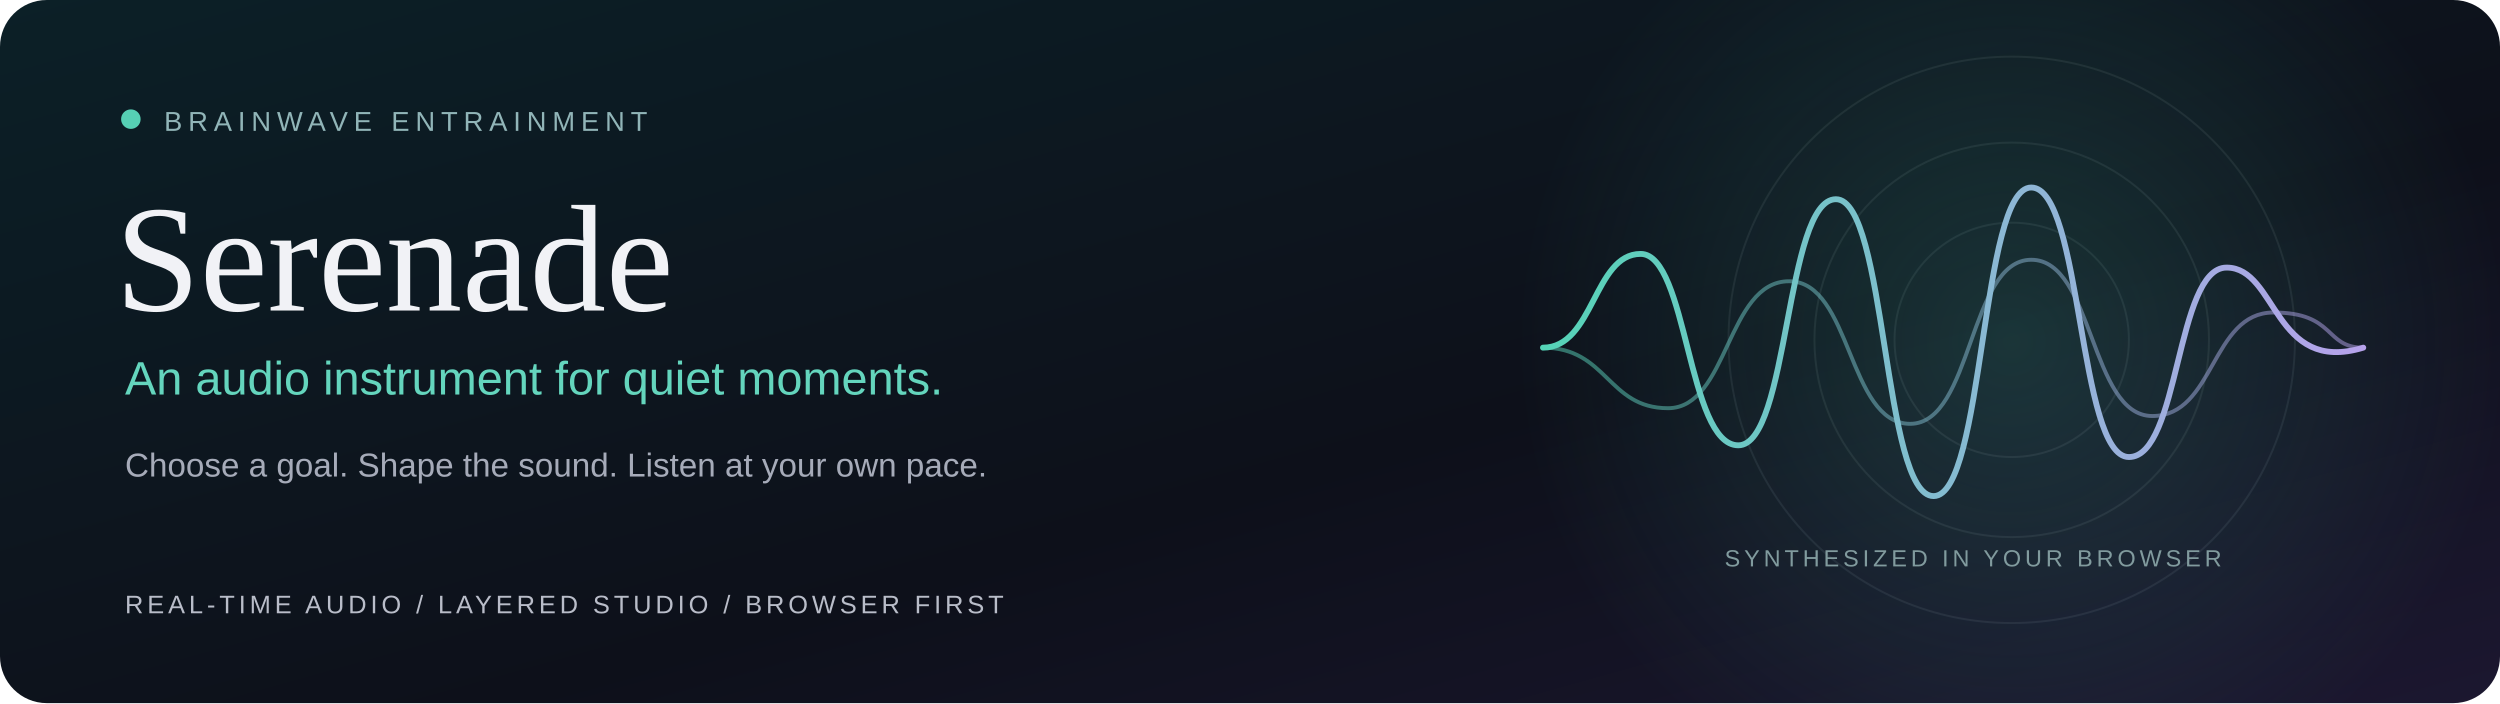
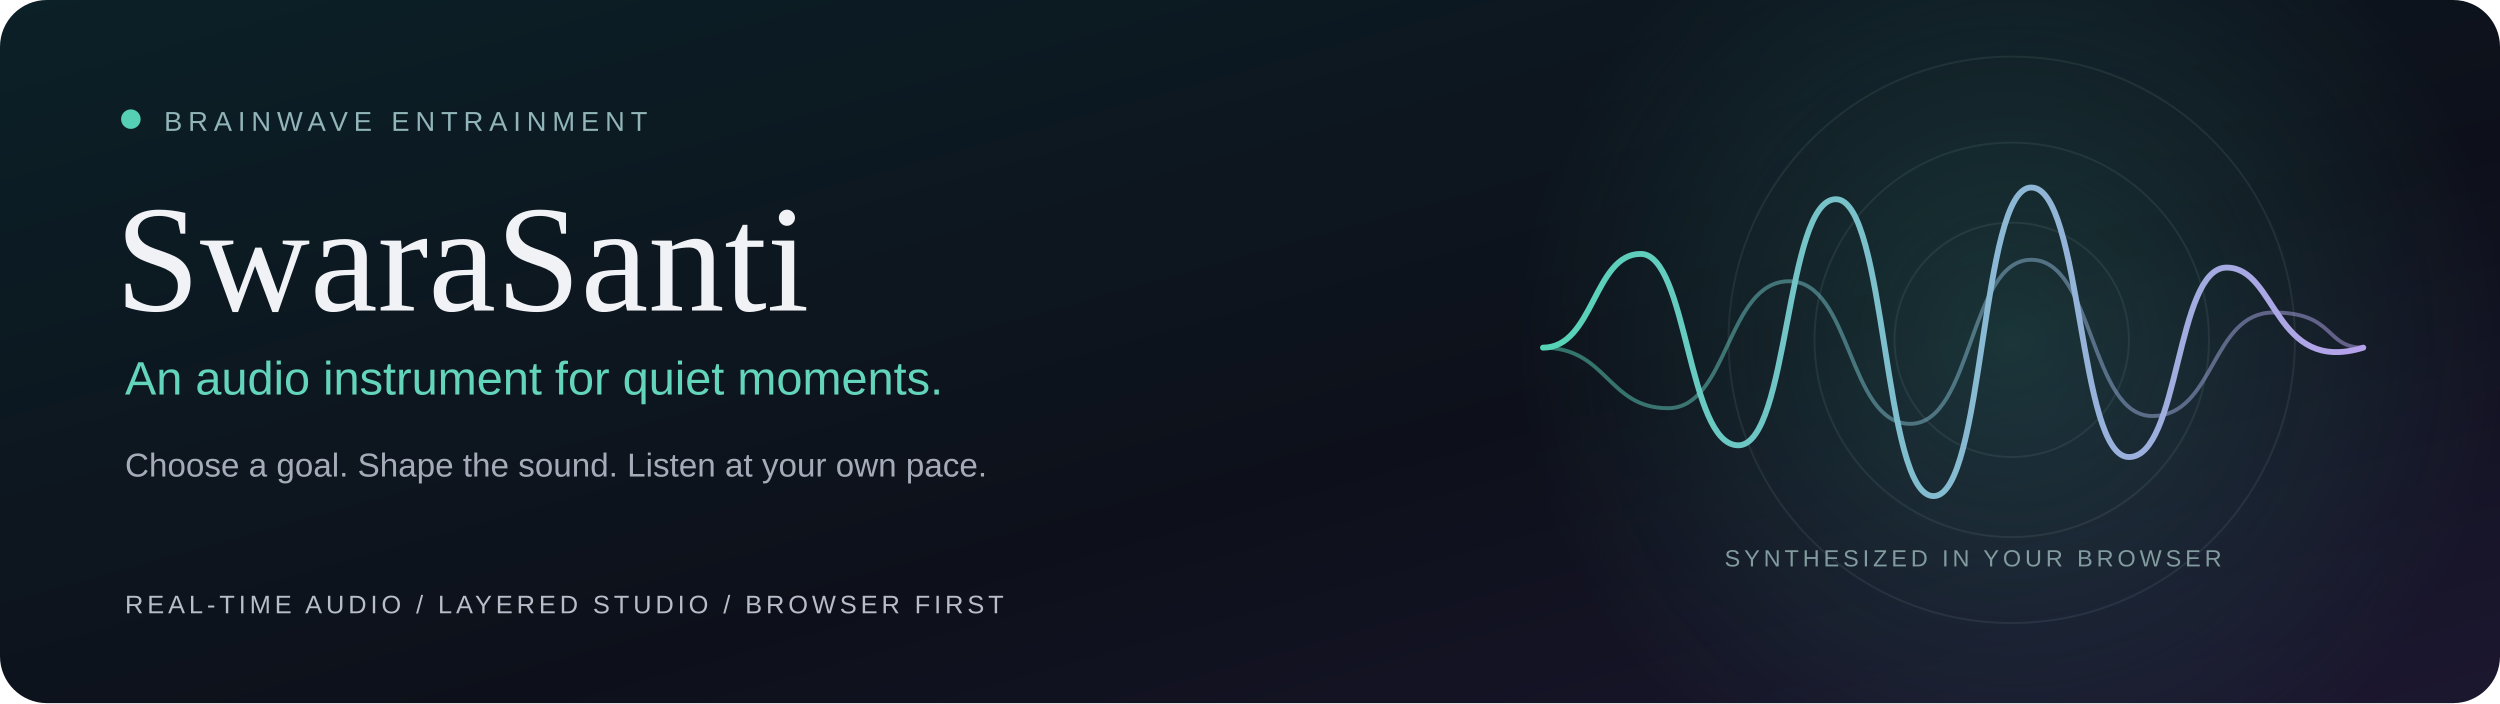
<svg xmlns="http://www.w3.org/2000/svg" width="1280" height="360" viewBox="0 0 1280 360" role="img" aria-labelledby="title desc">
  <defs>
    <linearGradient id="bg" x2="1" y2="1">
      <stop stop-color="#0c2027" />
      <stop offset=".6" stop-color="#0d101a" />
      <stop offset="1" stop-color="#1c1730" />
    </linearGradient>
    <linearGradient id="wave">
      <stop stop-color="#55d4b7" />
      <stop offset="1" stop-color="#b6a2eb" />
    </linearGradient>
    <radialGradient id="halo">
      <stop stop-color="#4bc4a9" stop-opacity=".2" />
      <stop offset="1" stop-color="#4bc4a9" stop-opacity="0" />
    </radialGradient>
  </defs>
  <rect width="1280" height="360" rx="24" fill="url(#bg)" />
  <circle cx="1030" cy="175" r="255" fill="url(#halo)" />
  <g fill="none" stroke="#cee8e5" stroke-opacity=".08">
    <circle cx="1030" cy="174" r="60" />
    <circle cx="1030" cy="174" r="101" />
    <circle cx="1030" cy="174" r="145" />
  </g>
  <g font-family="Arial, Helvetica, sans-serif">
    <circle cx="67" cy="61" r="5" fill="#56d0b4" />
    <text x="84" y="67" fill="#91b5b8" font-size="14" letter-spacing="3">BRAINWAVE ENTRAINMENT</text>
-     <text x="59" y="159" fill="#f1f2f6" font-family="Georgia, 'Times New Roman', serif" font-size="78">Serenade</text>
+     <text x="59" y="159" fill="#f1f2f6" font-family="Georgia, 'Times New Roman', serif" font-size="78">SwaraSanti</text>
    <text x="64" y="202" fill="#64d5bd" font-size="24">An audio instrument for quiet moments.</text>
    <text x="64" y="244" fill="#a6abb9" font-size="17">Choose a goal. Shape the sound. Listen at your own pace.</text>
    <text x="64" y="314" fill="#b9bdc9" font-size="13" letter-spacing="2">REAL-TIME AUDIO   /   LAYERED STUDIO   /   BROWSER FIRST</text>
  </g>
  <g fill="none" stroke="url(#wave)" stroke-linecap="round">
    <path d="M790 178 C816 178 816 130 840 130 S864 228 890 228 914 102 940 102 964 254 990 254 1014 96 1040 96 1064 234 1090 234 1114 137 1140 137 1164 192 1210 178" stroke-width="3" />
    <path d="M790 178 C823 178 823 209 854 209 S884 144 916 144 946 217 978 217 1008 133 1040 133 1070 213 1102 213 1132 160 1164 160 1190 178 1210 178" stroke-width="2" opacity=".5" />
    <path d="M790 178 H1210" stroke-width="1" opacity=".22" />
  </g>
  <text x="883" y="290" fill="#819b9e" font-family="Arial, Helvetica, sans-serif" font-size="12" letter-spacing="2">SYNTHESIZED IN YOUR BROWSER</text>
</svg>
